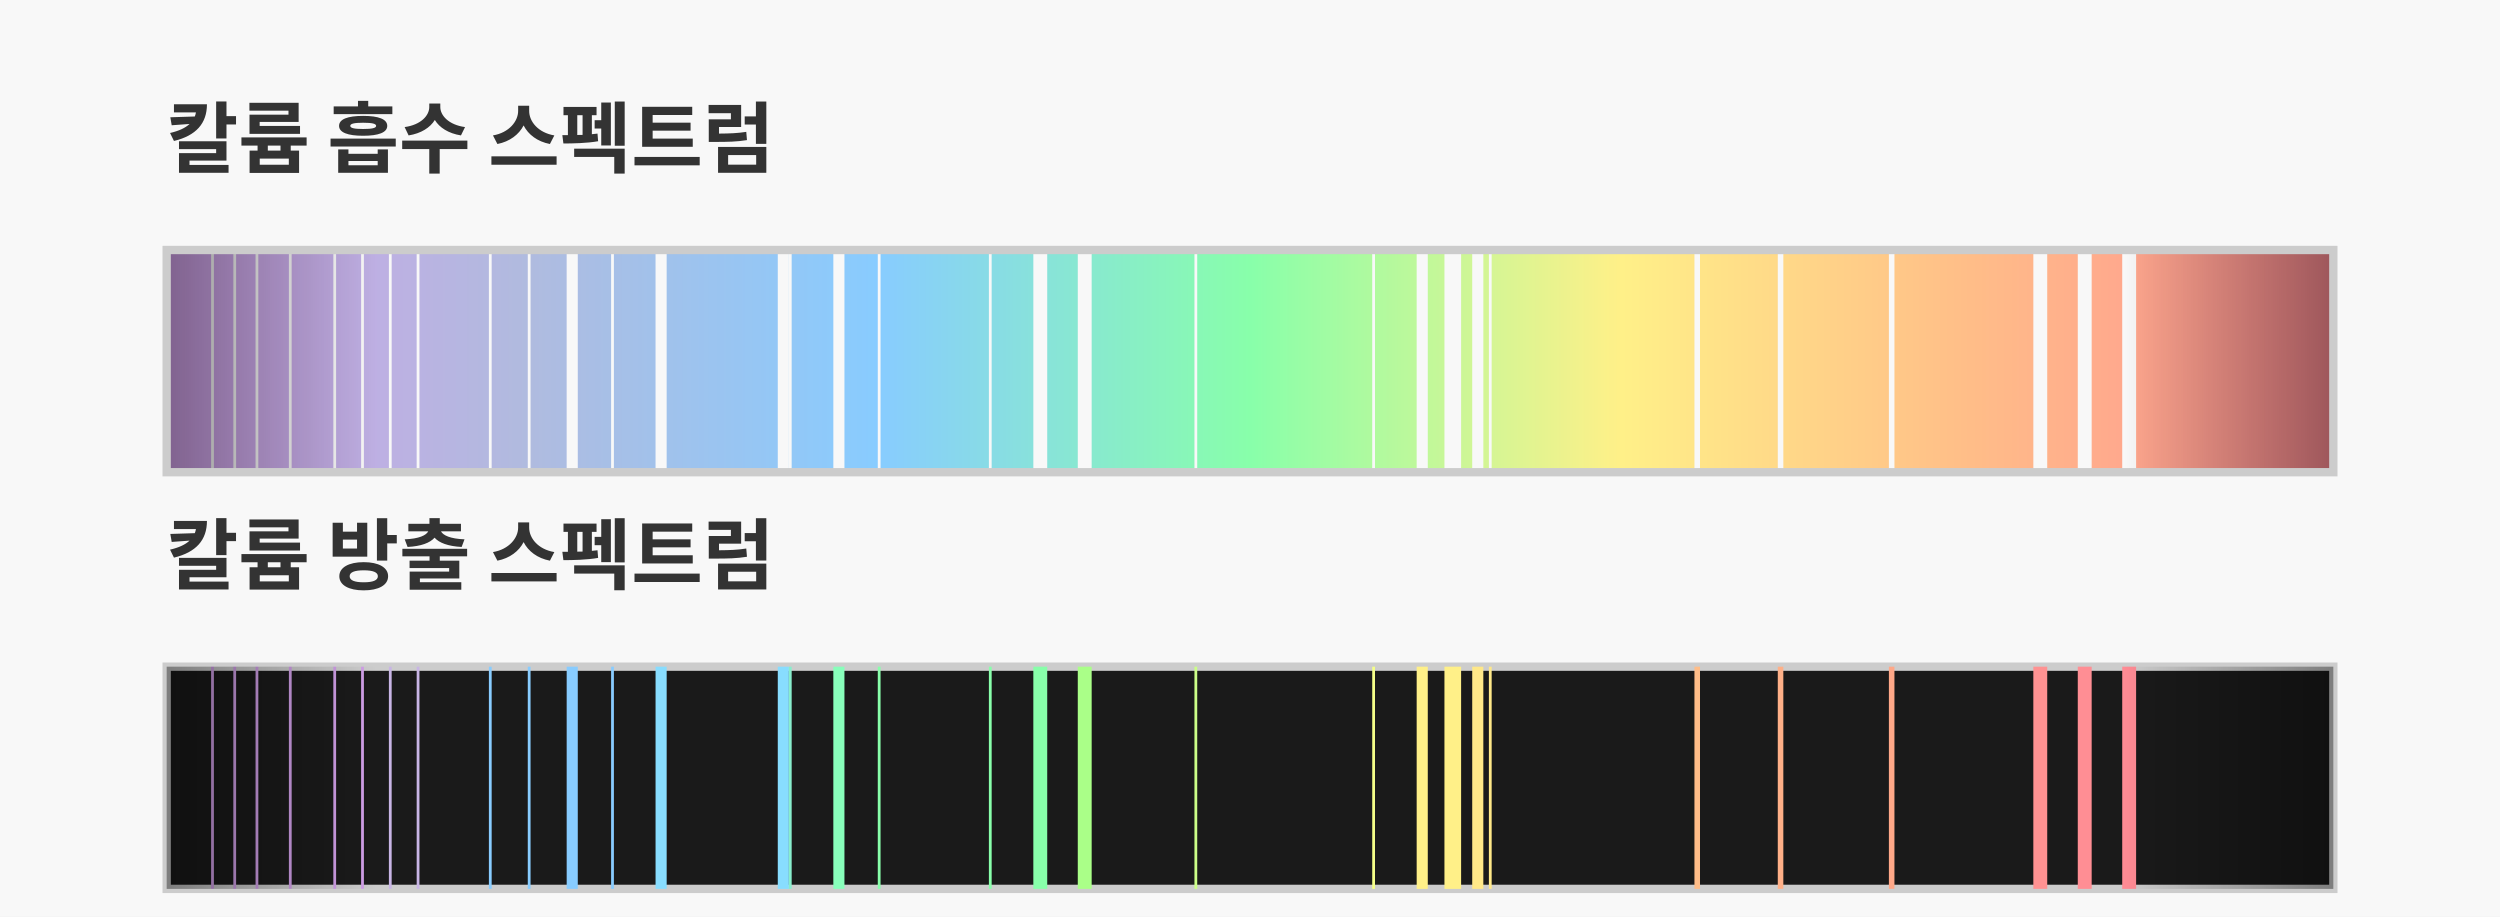
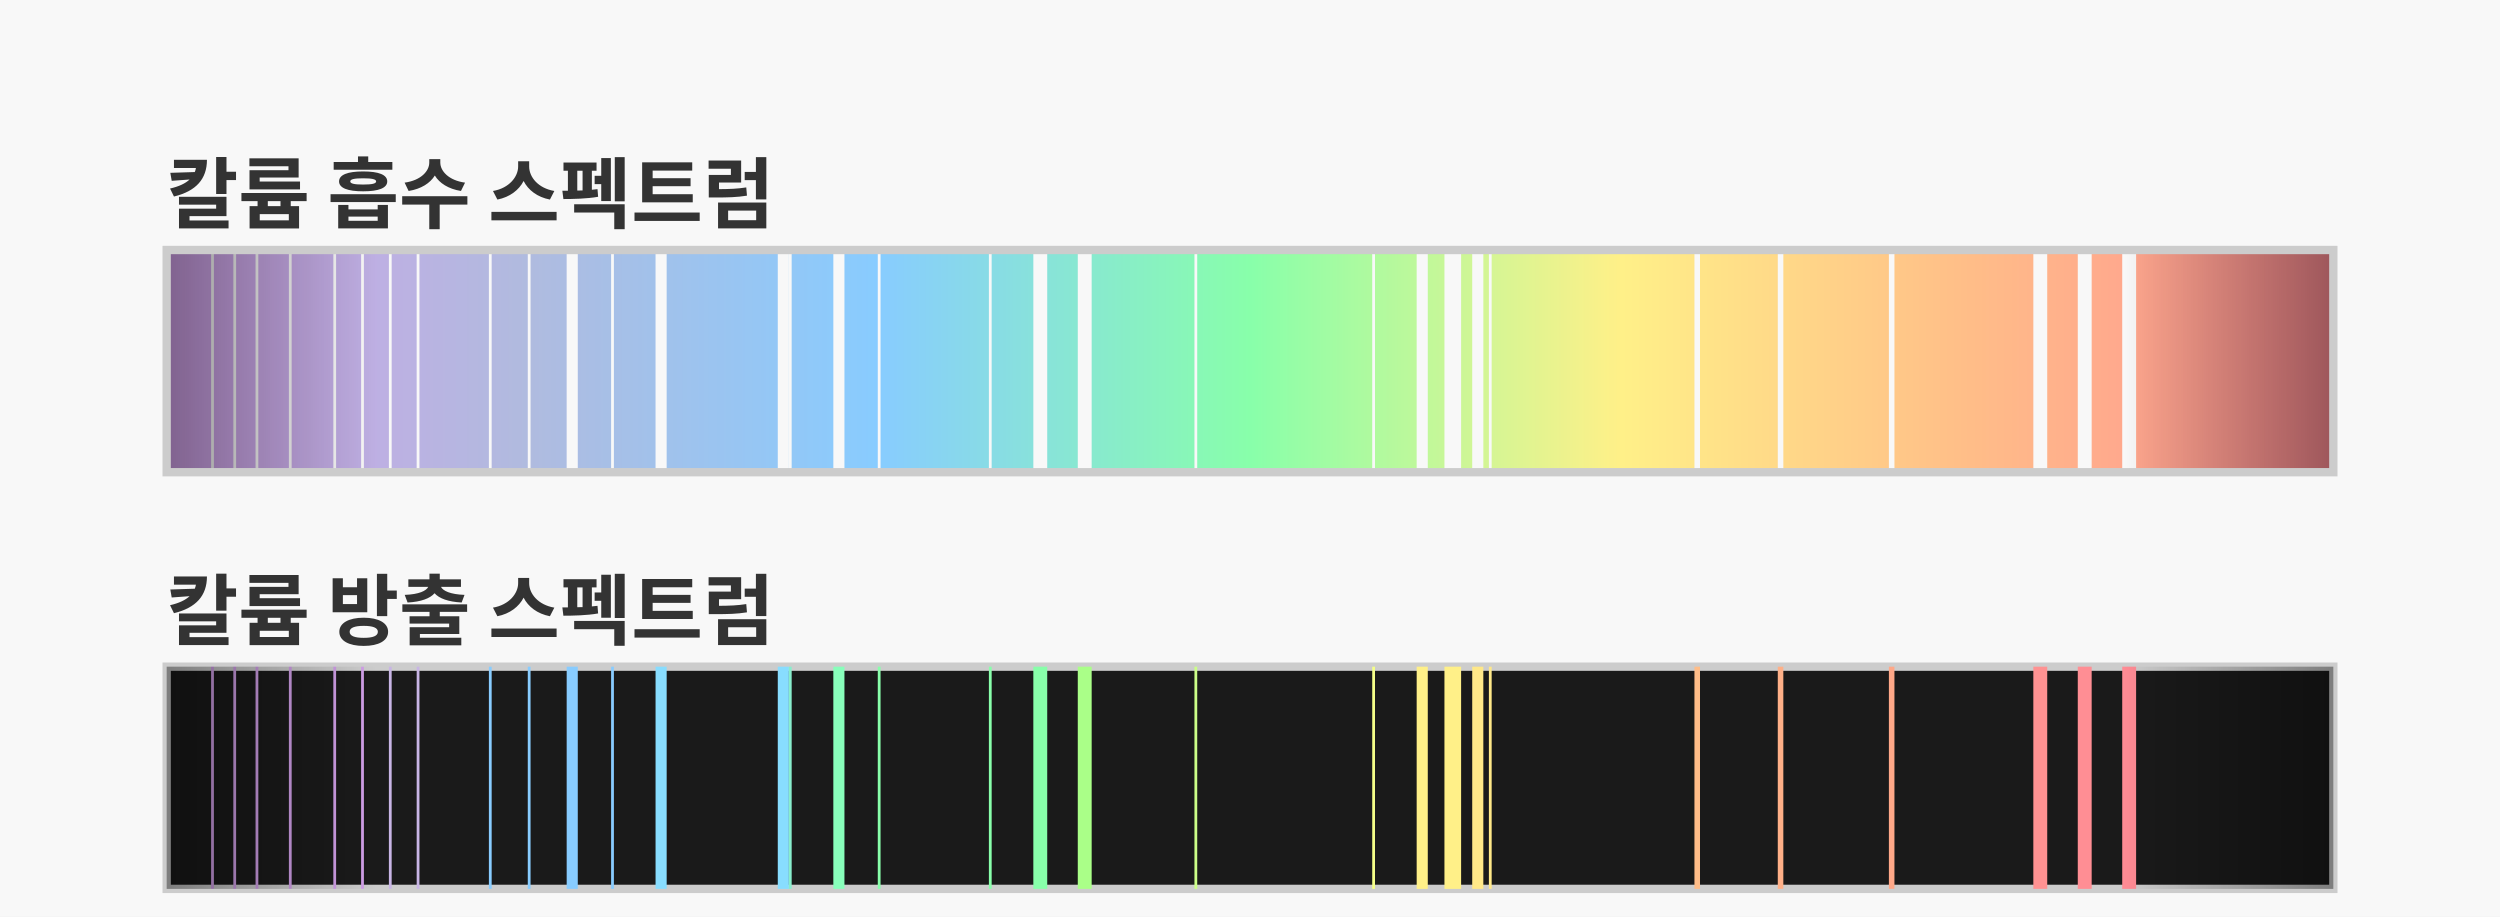
<svg xmlns="http://www.w3.org/2000/svg" width="450" height="165" viewBox="0 0 450 165">
  <defs>
    <linearGradient id="continuousSpectrum" x1="0%" y1="0%" x2="100%" y2="0%">
      <stop offset="0%" stop-color="#D19FE8" />
      <stop offset="17%" stop-color="#B0BBDF" />
      <stop offset="33%" stop-color="#88CCFF" />
      <stop offset="50%" stop-color="#88FFAA" />
      <stop offset="67%" stop-color="#FFF088" />
      <stop offset="83%" stop-color="#FFBD88" />
      <stop offset="100%" stop-color="#FF8B94" />
    </linearGradient>
    <linearGradient id="edgeDarkening" x1="0%" y1="0%" x2="100%" y2="0%">
      <stop offset="0%" stop-color="#000000" stop-opacity="0.4" />
      <stop offset="10%" stop-color="#000000" stop-opacity="0" />
      <stop offset="90%" stop-color="#000000" stop-opacity="0" />
      <stop offset="100%" stop-color="#000000" stop-opacity="0.4" />
    </linearGradient>
    <mask id="absorptionMask">
      <rect x="30" y="0" width="390" height="100" fill="white" />
      <rect x="38" y="0" width="0.5" height="100" fill="black" />
      <rect x="42" y="0" width="0.5" height="100" fill="black" />
      <rect x="46" y="0" width="0.5" height="100" fill="black" />
      <rect x="52" y="0" width="0.5" height="100" fill="black" />
      <rect x="60" y="0" width="0.5" height="100" fill="black" />
      <rect x="65" y="0" width="0.5" height="100" fill="black" />
      <rect x="70" y="0" width="0.5" height="100" fill="black" />
      <rect x="75" y="0" width="0.5" height="100" fill="black" />
      <rect x="88" y="0" width="0.5" height="100" fill="black" />
      <rect x="95" y="0" width="0.5" height="100" fill="black" />
      <rect x="102" y="0" width="2" height="100" fill="black" />
      <rect x="110" y="0" width="0.5" height="100" fill="black" />
      <rect x="118" y="0" width="2" height="100" fill="black" />
      <rect x="140" y="0" width="2" height="100" fill="black" />
      <rect x="142" y="0" width="0.5" height="100" fill="black" />
      <rect x="150" y="0" width="2" height="100" fill="black" />
      <rect x="158" y="0" width="0.5" height="100" fill="black" />
      <rect x="178" y="0" width="0.5" height="100" fill="black" />
      <rect x="186" y="0" width="2.5" height="100" fill="black" />
      <rect x="194" y="0" width="2.5" height="100" fill="black" />
      <rect x="215" y="0" width="0.5" height="100" fill="black" />
      <rect x="247" y="0" width="0.5" height="100" fill="black" />
      <rect x="255" y="0" width="2" height="100" fill="black" />
      <rect x="260" y="0" width="3" height="100" fill="black" />
      <rect x="265" y="0" width="2" height="100" fill="black" />
      <rect x="268" y="0" width="0.5" height="100" fill="black" />
      <rect x="305" y="0" width="1" height="100" fill="black" />
      <rect x="320" y="0" width="1" height="100" fill="black" />
      <rect x="340" y="0" width="1" height="100" fill="black" />
      <rect x="366" y="0" width="2.5" height="100" fill="black" />
      <rect x="374" y="0" width="2.5" height="100" fill="black" />
      <rect x="382" y="0" width="2.5" height="100" fill="black" />
    </mask>
  </defs>
  <rect width="450" height="165" fill="#F8F8F8" />
-   <text x="30" y="30" font-size="14" font-weight="bold" fill="#333" font-family="Arial, sans-serif">
+   <text x="30" y="40" font-size="14" font-weight="bold" fill="#333" font-family="Arial, sans-serif">
    칼륨 흡수 스펙트럼
  </text>
  <rect x="30" y="45" width="390" height="40" fill="url(#continuousSpectrum)" mask="url(#absorptionMask)" />
  <rect x="30" y="45" width="390" height="40" fill="url(#edgeDarkening)" />
  <rect x="30" y="45" width="390" height="40" fill="none" stroke="#CCC" stroke-width="1.5" />
-   <text x="30" y="105" font-size="14" font-weight="bold" fill="#333" font-family="Arial, sans-serif">
+   <text x="30" y="115" font-size="14" font-weight="bold" fill="#333" font-family="Arial, sans-serif">
    칼륨 방출 스펙트럼
  </text>
  <rect x="30" y="120" width="390" height="40" fill="#1A1A1A" stroke="#CCC" stroke-width="1.5" />
  <rect x="38" y="120" width="0.5" height="40" fill="#D19FE8" />
  <rect x="42" y="120" width="0.5" height="40" fill="#D19FE8" />
  <rect x="46" y="120" width="0.5" height="40" fill="#D19FE8" />
  <rect x="52" y="120" width="0.5" height="40" fill="#D19FE8" />
  <rect x="60" y="120" width="0.5" height="40" fill="#D19FE8" />
  <rect x="65" y="120" width="0.5" height="40" fill="#D19FE8" />
  <rect x="70" y="120" width="0.5" height="40" fill="#C8B5E5" />
  <rect x="75" y="120" width="0.5" height="40" fill="#C8B5E5" />
  <rect x="88" y="120" width="0.5" height="40" fill="#88CCFF" />
  <rect x="95" y="120" width="0.5" height="40" fill="#88CCFF" />
  <rect x="102" y="120" width="2" height="40" fill="#88CCFF" />
  <rect x="110" y="120" width="0.5" height="40" fill="#88CCFF" />
  <rect x="118" y="120" width="2" height="40" fill="#88DDFF" />
  <rect x="140" y="120" width="2" height="40" fill="#88DDFF" />
  <rect x="142" y="120" width="0.5" height="40" fill="#88EECC" />
  <rect x="150" y="120" width="2" height="40" fill="#88FFBB" />
  <rect x="158" y="120" width="0.5" height="40" fill="#88FFAA" />
  <rect x="178" y="120" width="0.5" height="40" fill="#88FFAA" />
  <rect x="186" y="120" width="2.5" height="40" fill="#88FFAA" />
  <rect x="194" y="120" width="2.5" height="40" fill="#AAFF88" />
  <rect x="215" y="120" width="0.5" height="40" fill="#CCFF88" />
  <rect x="247" y="120" width="0.5" height="40" fill="#F5FF88" />
  <rect x="255" y="120" width="2" height="40" fill="#FFF088" />
  <rect x="260" y="120" width="3" height="40" fill="#FFF088" />
  <rect x="265" y="120" width="2" height="40" fill="#FFE888" />
  <rect x="268" y="120" width="0.5" height="40" fill="#FFE888" />
  <rect x="305" y="120" width="1" height="40" fill="#FFBD88" />
  <rect x="320" y="120" width="1" height="40" fill="#FFB088" />
  <rect x="340" y="120" width="1" height="40" fill="#FFA888" />
  <rect x="366" y="120" width="2.5" height="40" fill="#FF9292" />
  <rect x="374" y="120" width="2.5" height="40" fill="#FF8E94" />
  <rect x="382" y="120" width="2.5" height="40" fill="#FF8B94" />
  <rect x="30" y="120" width="390" height="40" fill="url(#edgeDarkening)" />
</svg>
